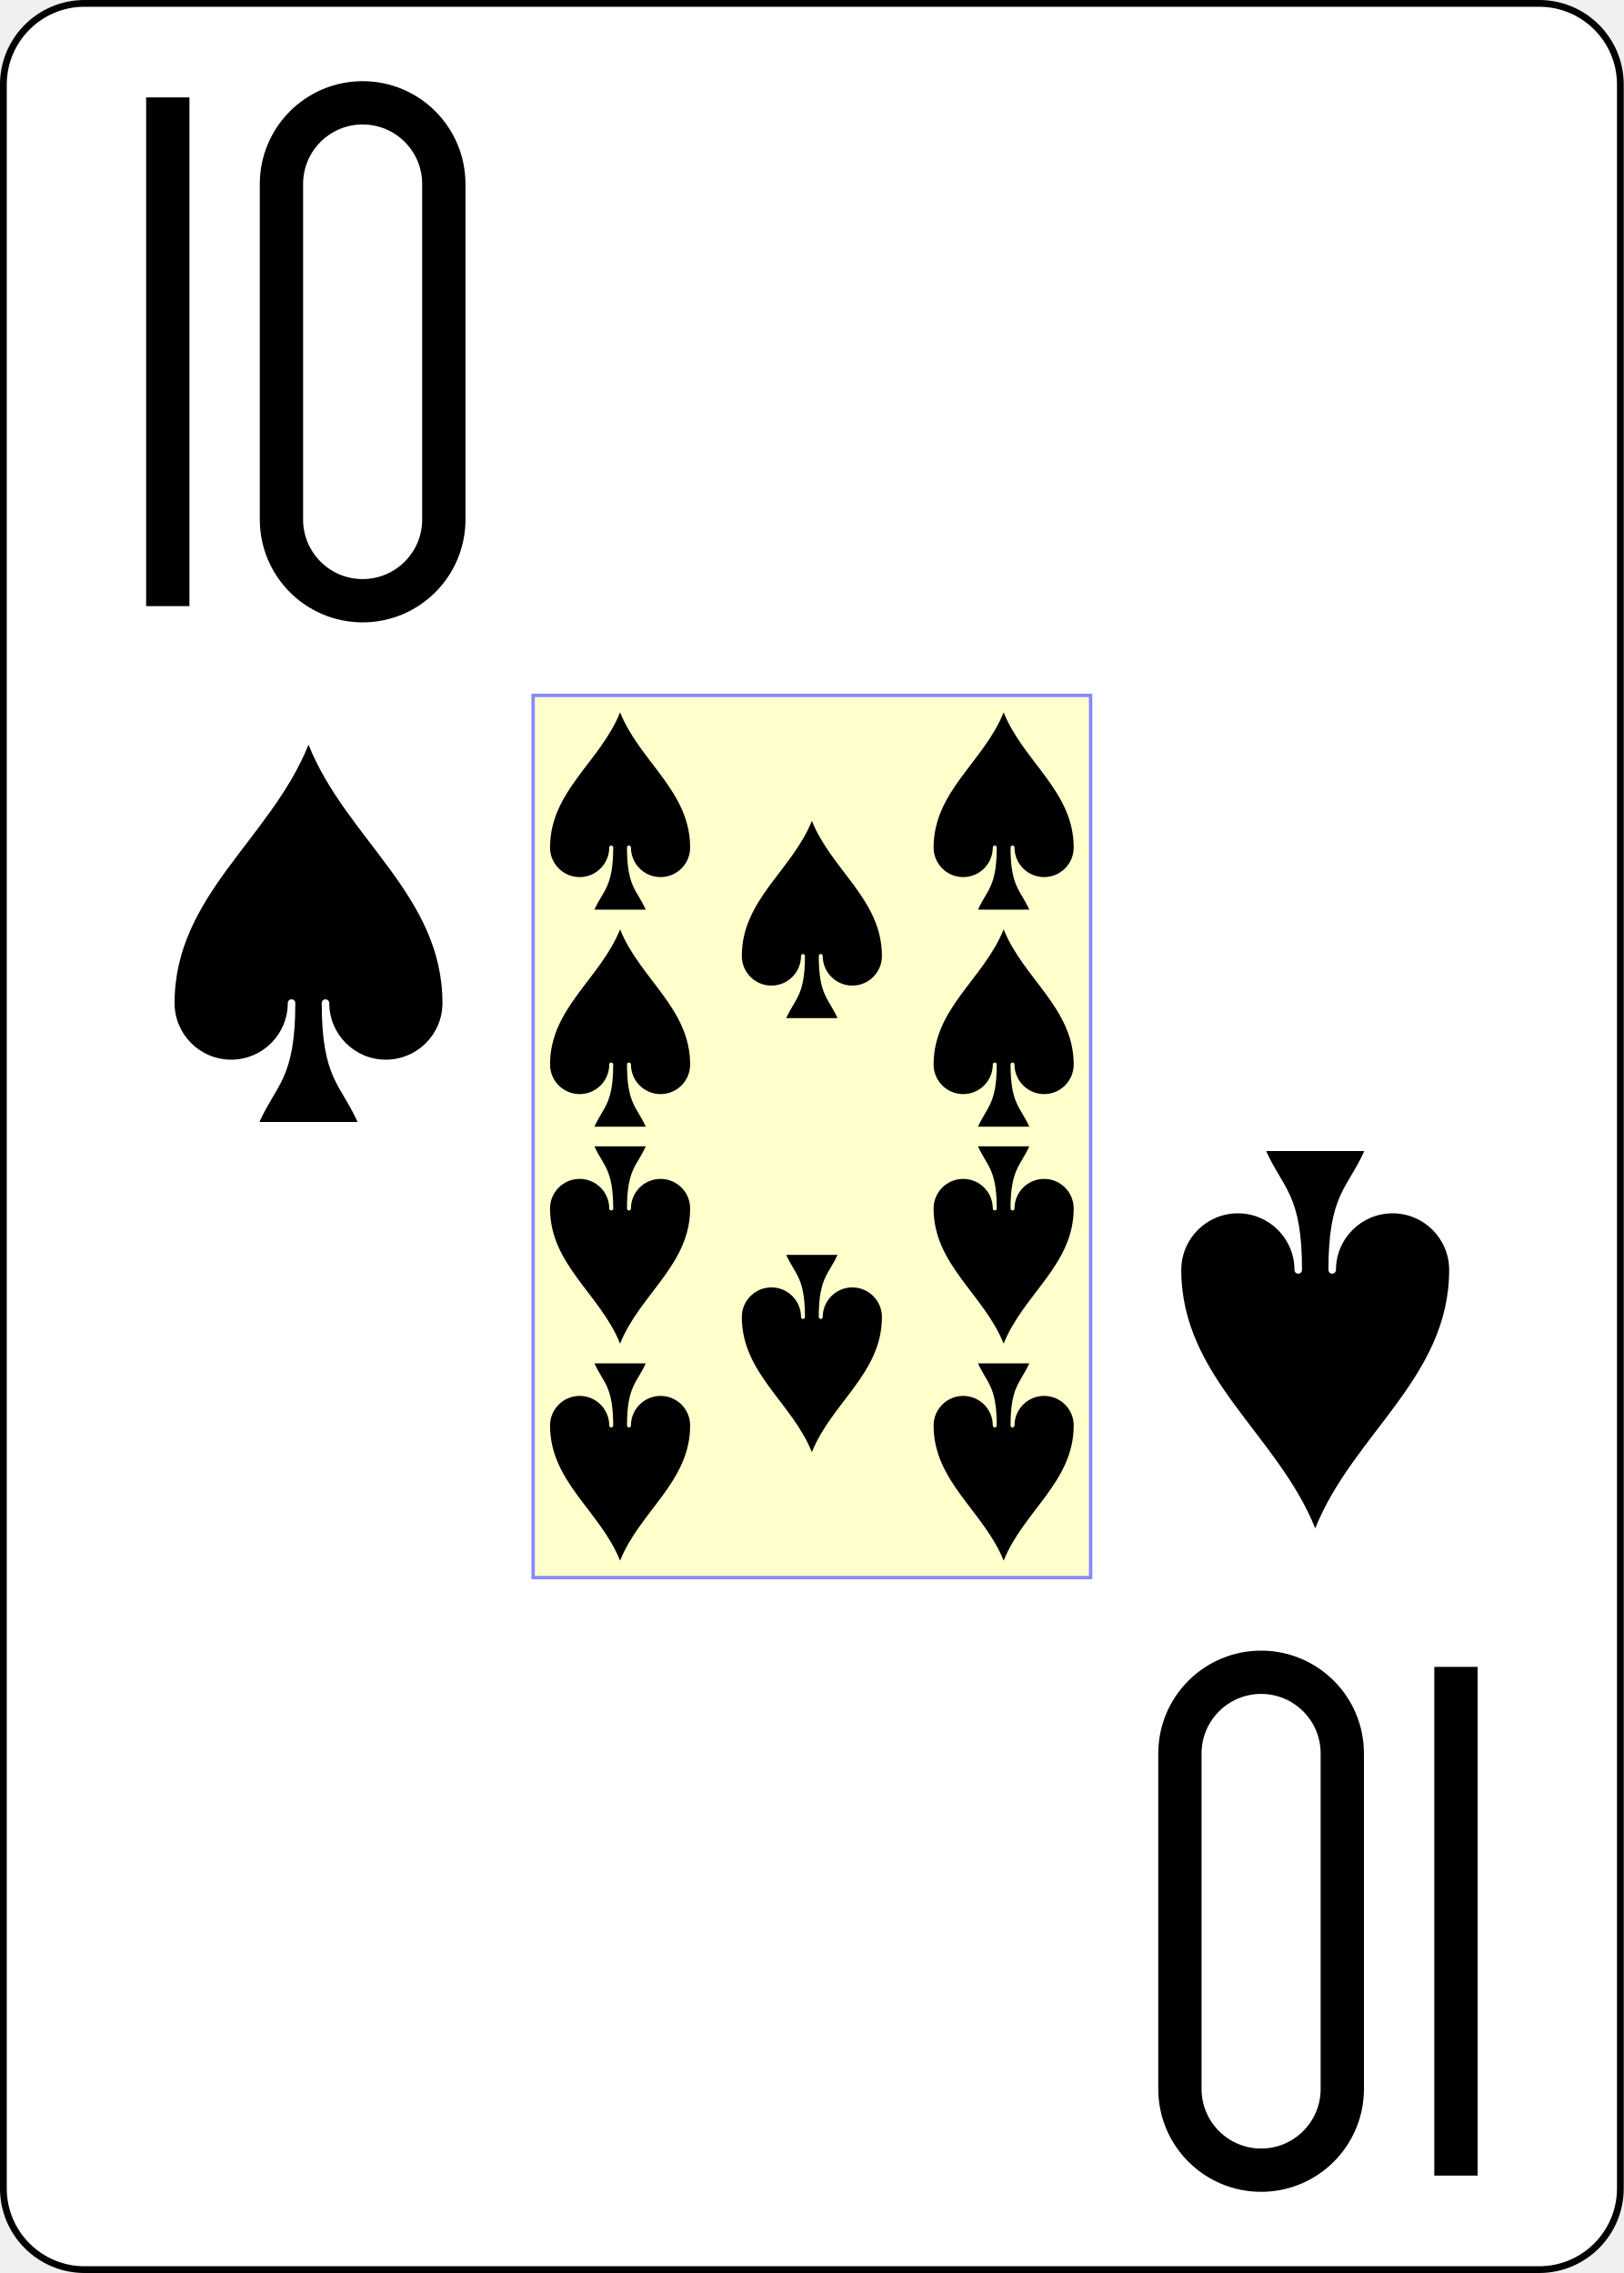
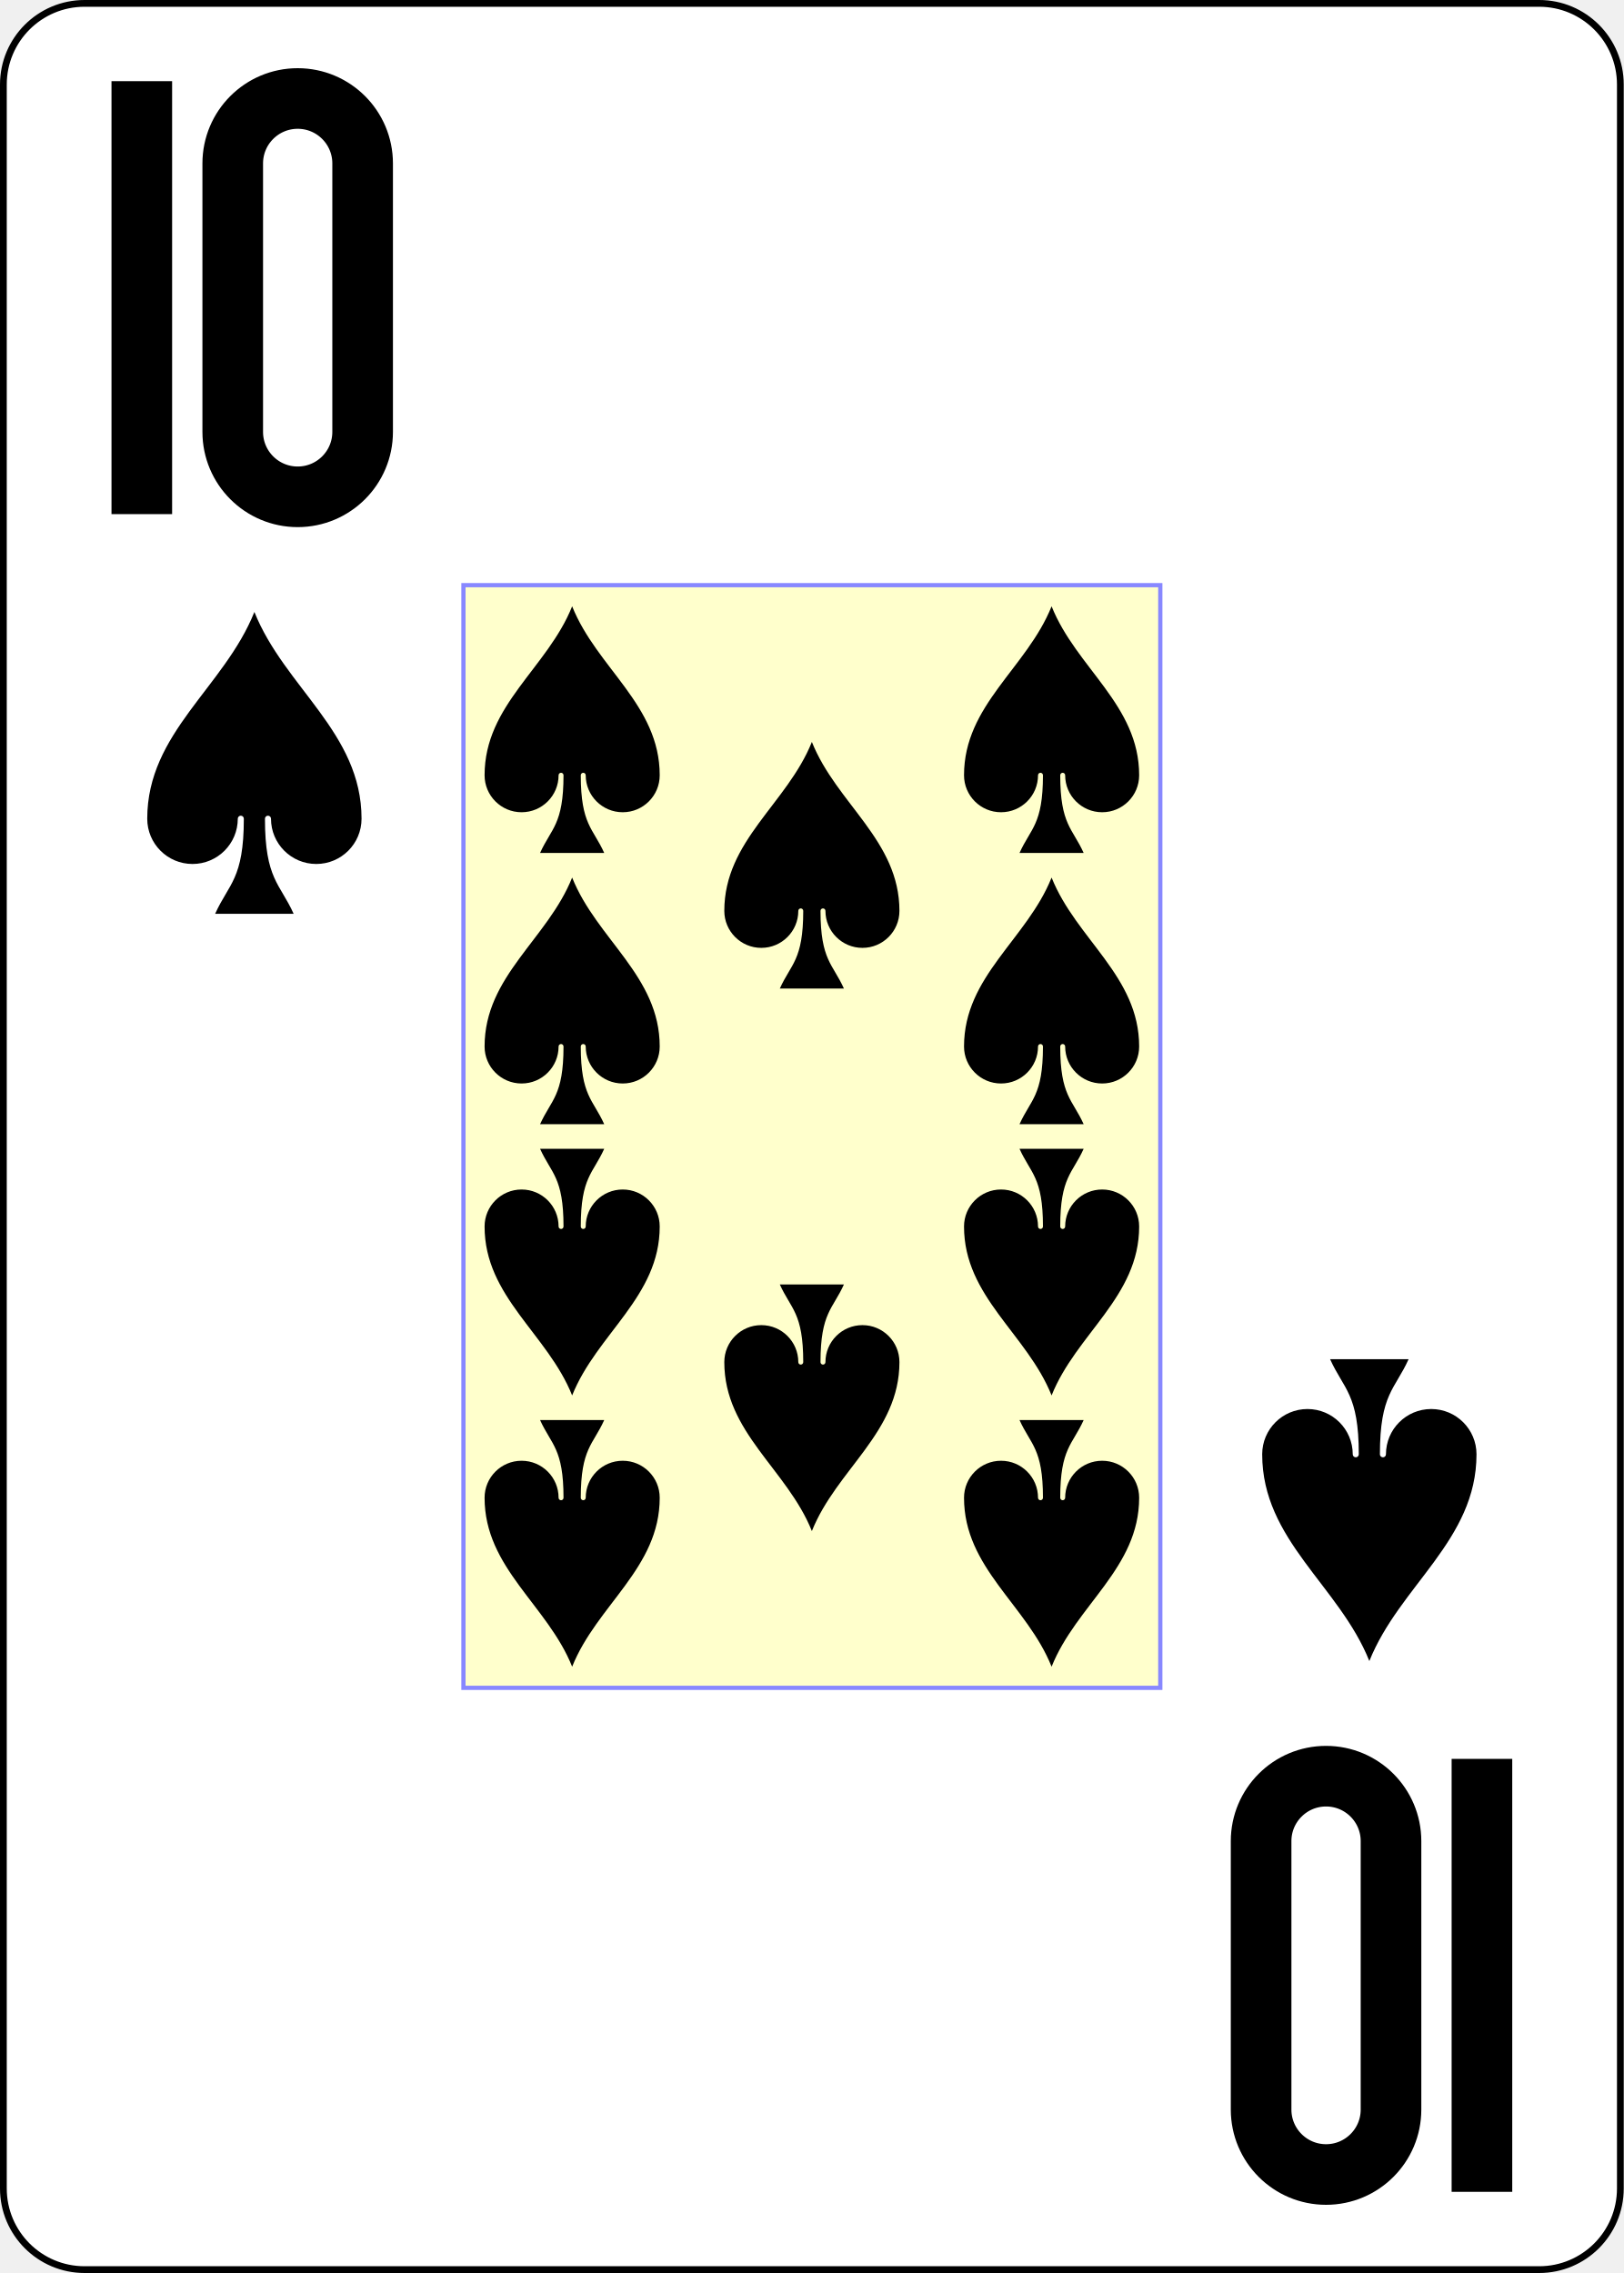
<svg xmlns="http://www.w3.org/2000/svg" xmlns:xlink="http://www.w3.org/1999/xlink" class="card" face="TS" height="3.5in" preserveAspectRatio="none" viewBox="-120 -168 240 336" width="2.5in">
  <defs>
    <symbol id="SST" viewBox="-600 -600 1200 1200" preserveAspectRatio="xMinYMid">
      <path d="M0 -500C100 -250 355 -100 355 185A150 150 0 0 1 55 185A10 10 0 0 0 35 185C35 385 85 400 130 500L-130 500C-85 400 -35 385 -35 185A10 10 0 0 0 -55 185A150 150 0 0 1 -355 185C-355 -100 -100 -250 0 -500Z" fill="black" />
    </symbol>
-     <symbol id="VST" viewBox="-500 -500 1000 1000" preserveAspectRatio="xMinYMid">
-       <path d="M-260 430L-260 -430M-50 0L-50 -310A150 150 0 0 1 250 -310L250 310A150 150 0 0 1 -50 310Z" stroke="black" stroke-width="80" stroke-linecap="square" stroke-miterlimit="1.5" fill="none" />
+     <symbol style="overflow:visible" id="VST" viewBox="-500 -500 1000 1000" preserveAspectRatio="xMinYMid">
+       <path d="M-260 430L-260 -430M-50 0L-50 -310A150 150 0 0 1 250 -310L250 310A150 150 0 0 1 -50 310Z" stroke="black" stroke-width="140" stroke-linecap="square" stroke-miterlimit="1.5" fill="none" />
    </symbol>
    <rect id="XST" width="164.8" height="260.8" x="-82.4" y="-130.4" />
  </defs>
  <rect width="239" height="335" x="-119.5" y="-167.5" rx="12" ry="12" fill="white" stroke="black" />
-   <g transform="scale(0.5)">
+   <g transform="scale(0.625)">
    <use xlink:href="#XST" width="164.8" height="260.8" stroke="#88f" fill="#FFC" />
    <use xlink:href="#SST" height="70" width="70" x="-91.692" y="-131.234" />
    <use xlink:href="#SST" height="70" width="70" x="21.692" y="-131.234" />
    <use xlink:href="#SST" height="70" width="70" x="-91.692" y="-67.078" />
    <use xlink:href="#SST" height="70" width="70" x="21.692" y="-67.078" />
    <use xlink:href="#SST" height="70" width="70" x="-35" y="-99.156" />
  </g>
-   <g transform="rotate(180) scale(0.5)">
+   <g transform="rotate(180) scale(0.625)">
    <use xlink:href="#SST" height="70" width="70" x="-91.692" y="-131.234" />
    <use xlink:href="#SST" height="70" width="70" x="21.692" y="-131.234" />
    <use xlink:href="#SST" height="70" width="70" x="-91.692" y="-67.078" />
    <use xlink:href="#SST" height="70" width="70" x="21.692" y="-67.078" />
    <use xlink:href="#SST" height="70" width="70" x="-35" y="-99.156" />
  </g>
-   <use xlink:href="#VST" height="80" width="80" x="-114.4" y="-156" />
-   <use xlink:href="#SST" height="66.922" width="66.922" x="-107.86" y="-63.5" />
+   <use xlink:href="#VST" height="64" width="64" x="-114.4" y="-156" />
+   <use xlink:href="#SST" height="53.538" width="53.538" x="-109.168" y="-82" />
  <g transform="rotate(180)">
-     <use xlink:href="#VST" height="80" width="80" x="-114.4" y="-156" />
-     <use xlink:href="#SST" height="66.922" width="66.922" x="-107.86" y="-63.5" />
+     <use xlink:href="#VST" height="64" width="64" x="-114.4" y="-156" />
+     <use xlink:href="#SST" height="53.538" width="53.538" x="-109.168" y="-82" />
  </g>
</svg>
